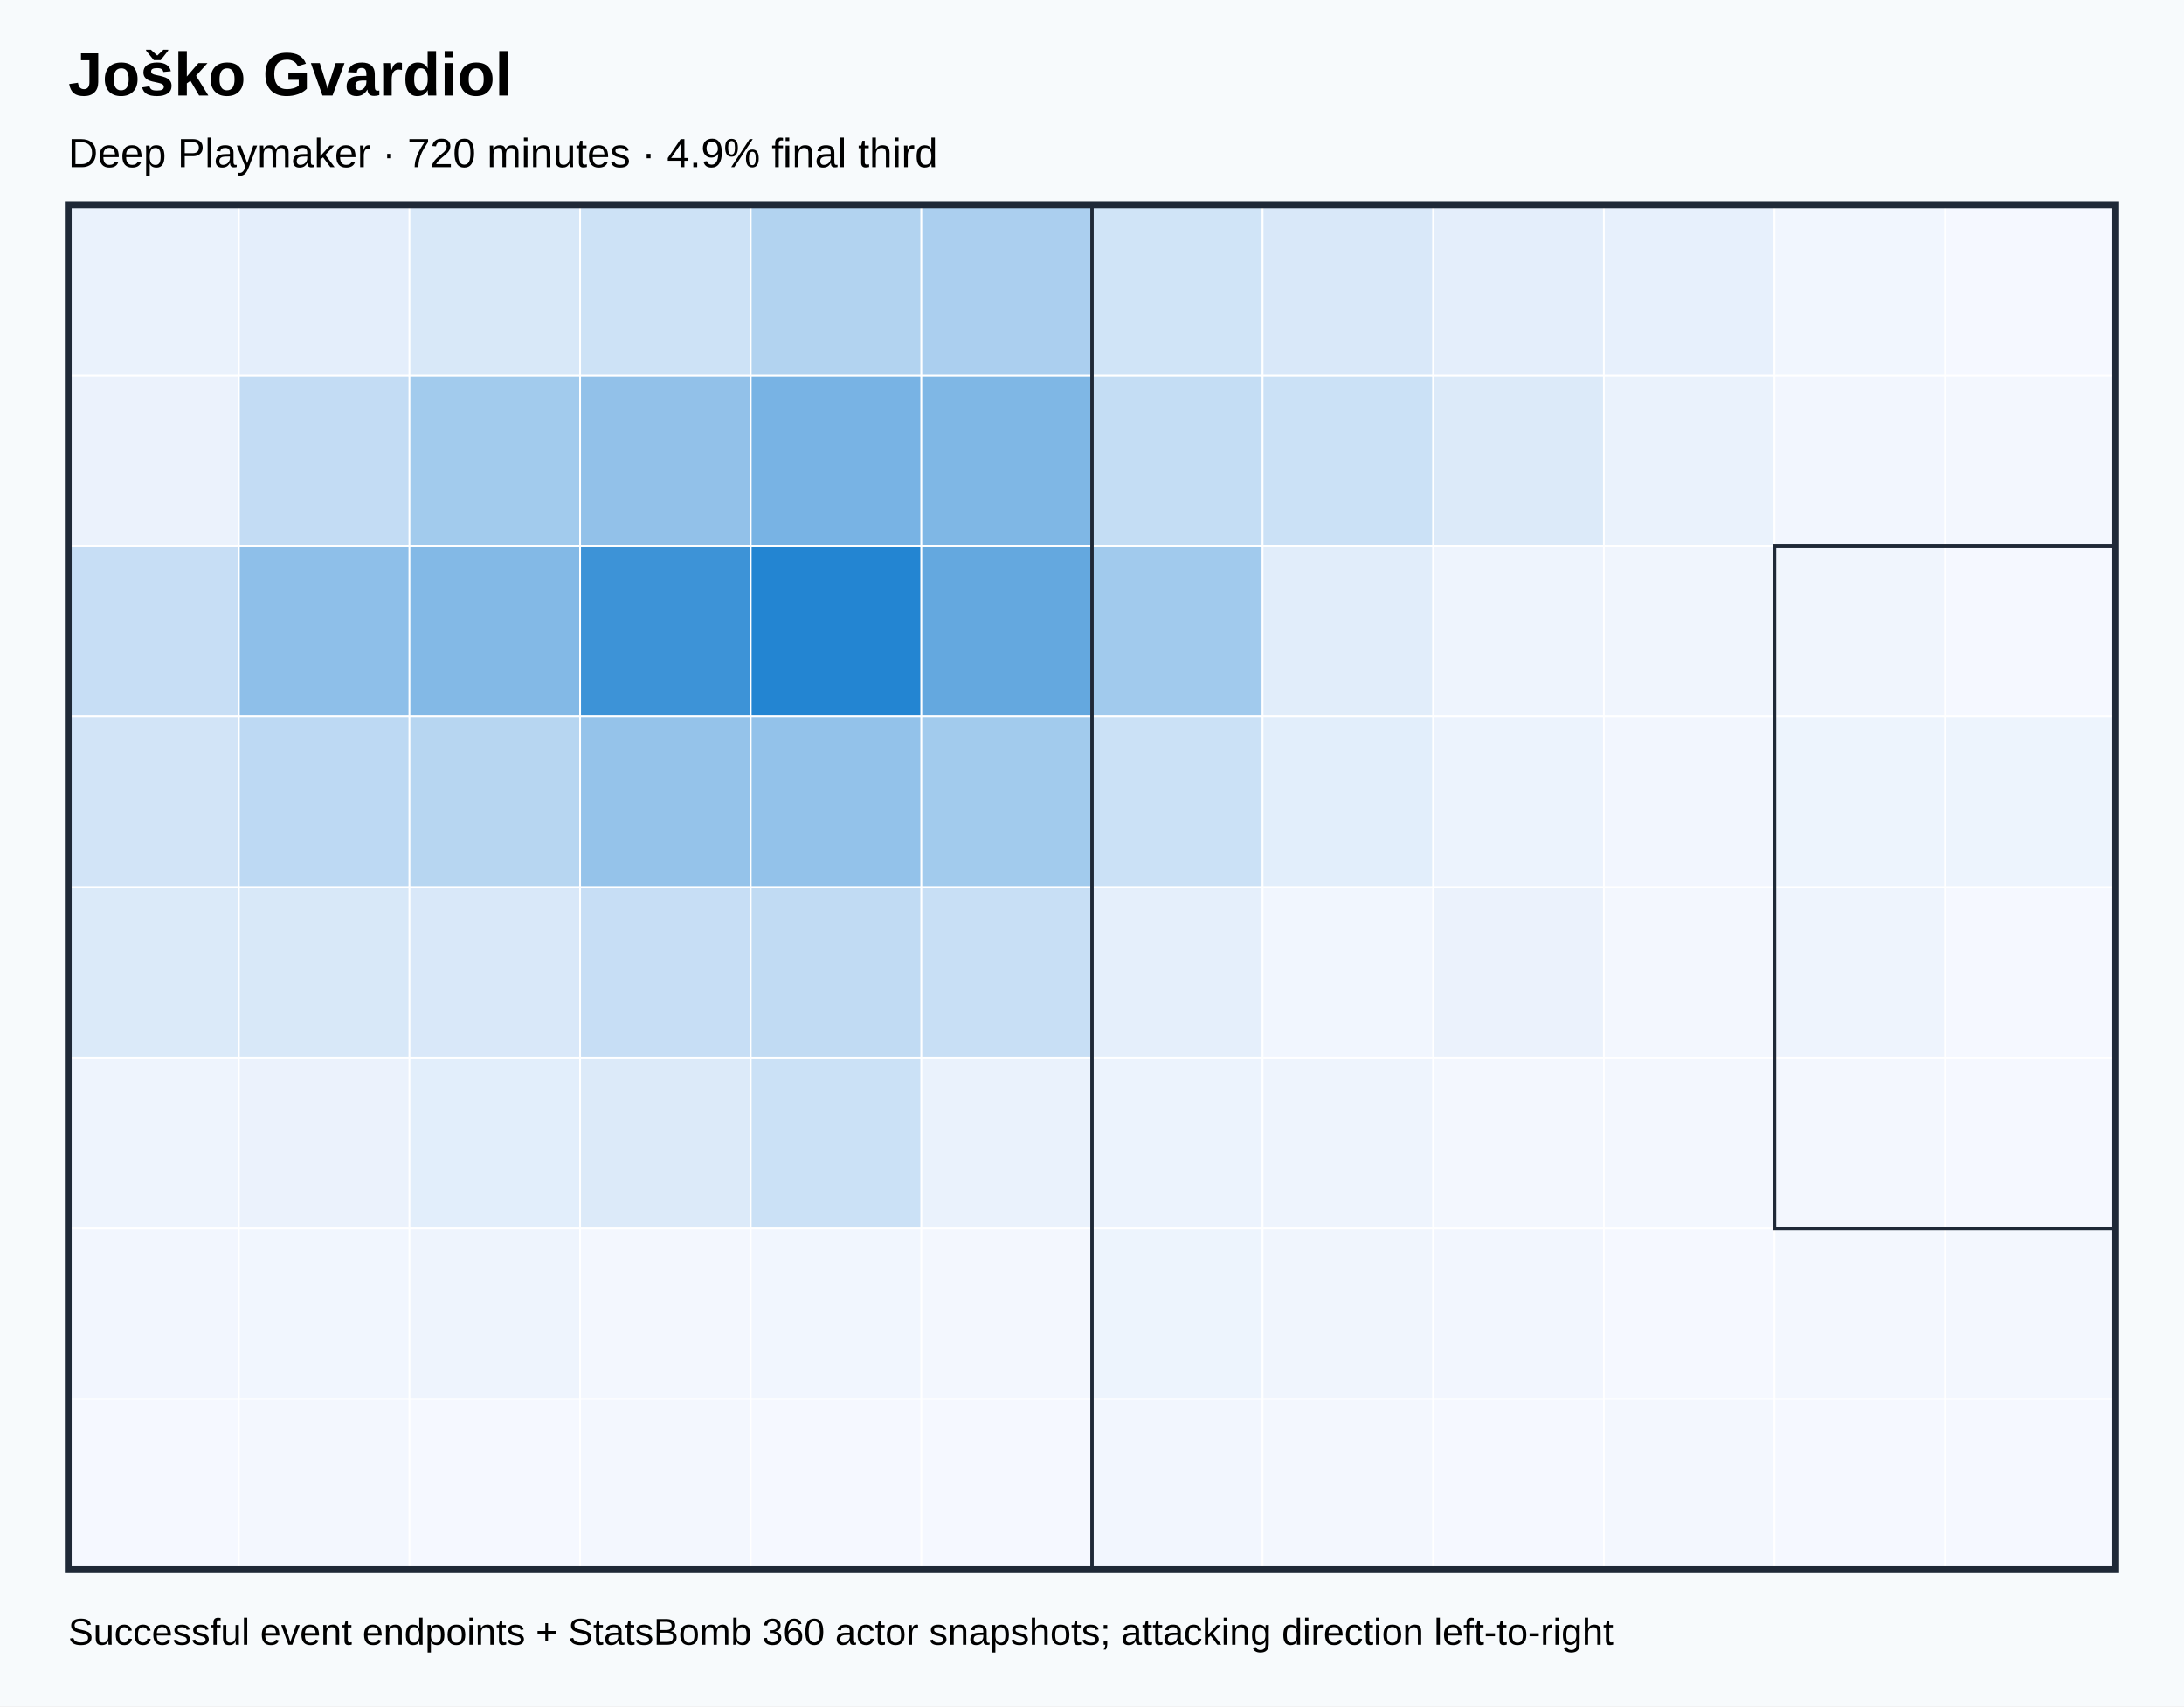
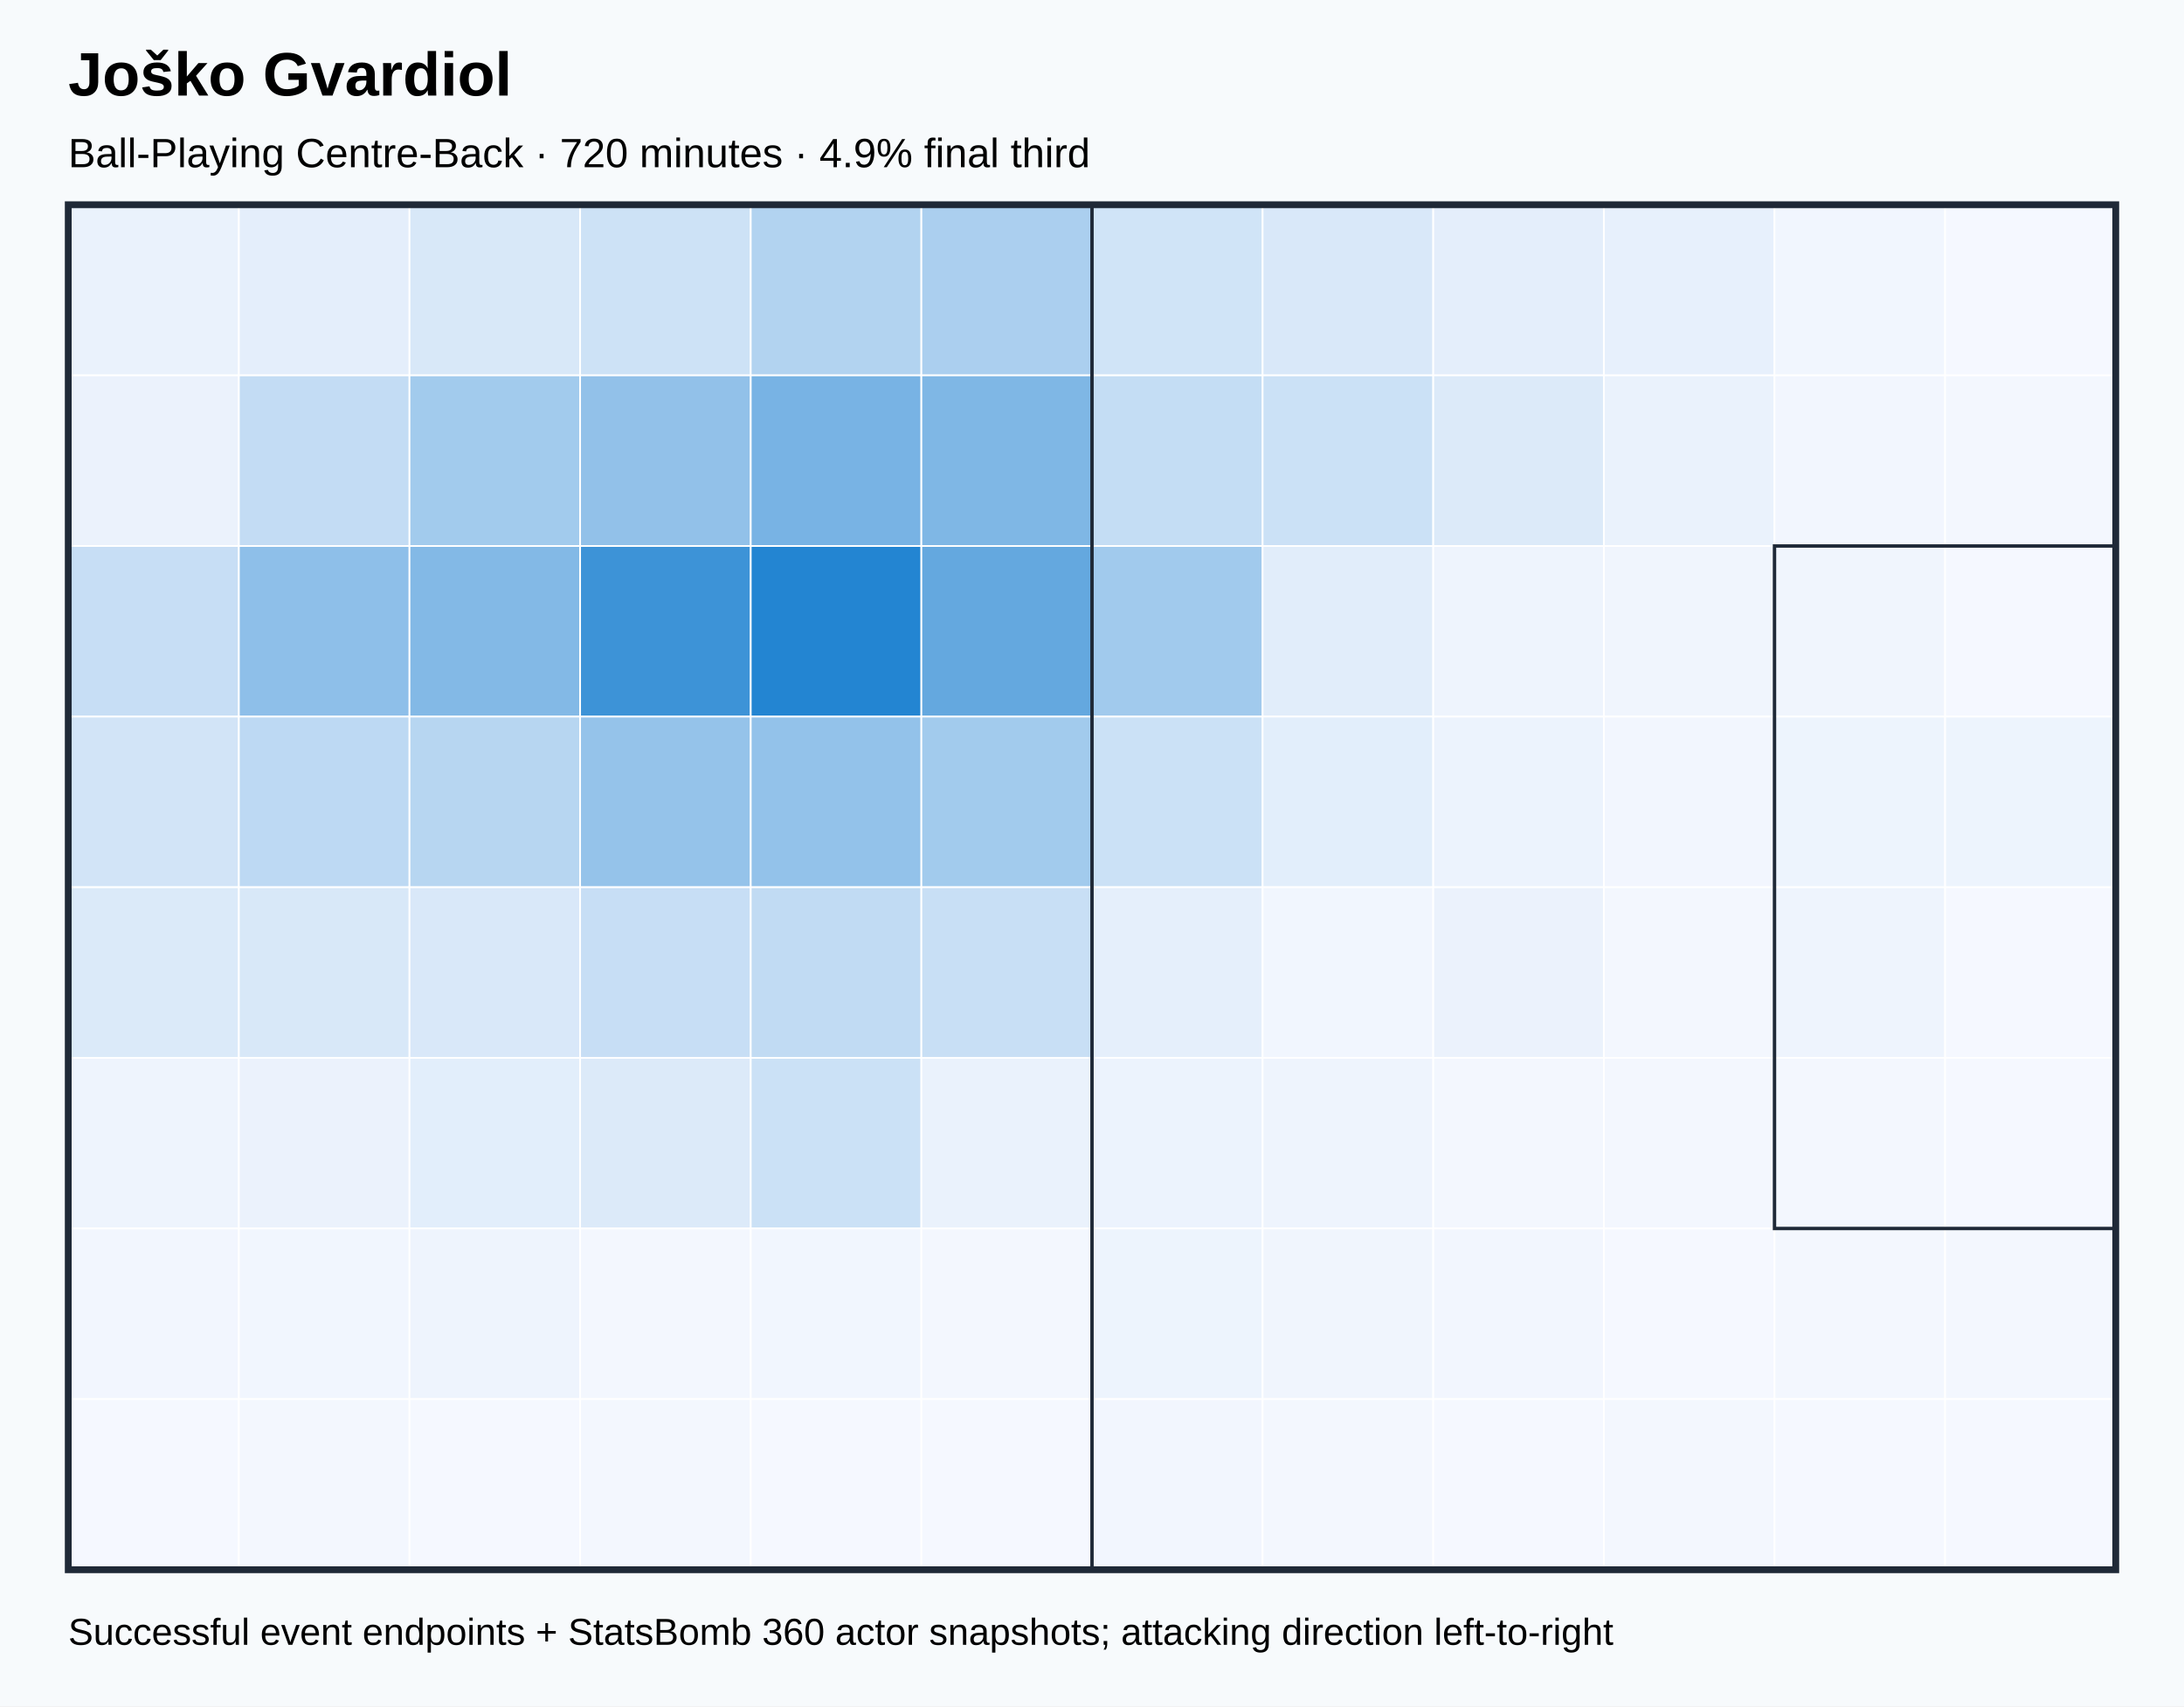
<svg xmlns="http://www.w3.org/2000/svg" width="640" height="500" viewBox="0 0 640 500" role="img">
  <rect width="640" height="500" fill="#f7fafc" />
  <text x="20" y="28" font-family="Arial" font-size="18" font-weight="700">Joško Gvardiol</text>
-   <text x="20" y="49" font-family="Arial" font-size="12">Deep Playmaker · 720 minutes · 4.9% final third</text>
+   <text x="20" y="49" font-family="Arial" font-size="12">Ball-Playing Centre-Back · 720 minutes · 4.9% final third</text>
  <rect x="20" y="60" width="50" height="50" fill="rgb(234,242,252)" stroke="#ffffff" stroke-width="0.5" />
  <rect x="20" y="110" width="50" height="50" fill="rgb(235,242,252)" stroke="#ffffff" stroke-width="0.5" />
  <rect x="20" y="160" width="50" height="50" fill="rgb(199,222,245)" stroke="#ffffff" stroke-width="0.5" />
  <rect x="20" y="210" width="50" height="50" fill="rgb(210,228,247)" stroke="#ffffff" stroke-width="0.5" />
  <rect x="20" y="260" width="50" height="50" fill="rgb(219,234,249)" stroke="#ffffff" stroke-width="0.5" />
  <rect x="20" y="310" width="50" height="50" fill="rgb(238,244,253)" stroke="#ffffff" stroke-width="0.5" />
  <rect x="20" y="360" width="50" height="50" fill="rgb(242,246,254)" stroke="#ffffff" stroke-width="0.5" />
  <rect x="20" y="410" width="50" height="50" fill="rgb(245,248,255)" stroke="#ffffff" stroke-width="0.5" />
  <rect x="70" y="60" width="50" height="50" fill="rgb(228,238,251)" stroke="#ffffff" stroke-width="0.5" />
  <rect x="70" y="110" width="50" height="50" fill="rgb(195,220,244)" stroke="#ffffff" stroke-width="0.5" />
  <rect x="70" y="160" width="50" height="50" fill="rgb(142,191,233)" stroke="#ffffff" stroke-width="0.5" />
  <rect x="70" y="210" width="50" height="50" fill="rgb(189,217,243)" stroke="#ffffff" stroke-width="0.5" />
  <rect x="70" y="260" width="50" height="50" fill="rgb(216,232,248)" stroke="#ffffff" stroke-width="0.5" />
  <rect x="70" y="310" width="50" height="50" fill="rgb(235,242,252)" stroke="#ffffff" stroke-width="0.5" />
  <rect x="70" y="360" width="50" height="50" fill="rgb(241,246,254)" stroke="#ffffff" stroke-width="0.5" />
  <rect x="70" y="410" width="50" height="50" fill="rgb(243,247,254)" stroke="#ffffff" stroke-width="0.5" />
  <rect x="120" y="60" width="50" height="50" fill="rgb(216,232,248)" stroke="#ffffff" stroke-width="0.5" />
  <rect x="120" y="110" width="50" height="50" fill="rgb(162,203,237)" stroke="#ffffff" stroke-width="0.5" />
  <rect x="120" y="160" width="50" height="50" fill="rgb(131,185,230)" stroke="#ffffff" stroke-width="0.5" />
  <rect x="120" y="210" width="50" height="50" fill="rgb(183,214,241)" stroke="#ffffff" stroke-width="0.5" />
  <rect x="120" y="260" width="50" height="50" fill="rgb(217,232,249)" stroke="#ffffff" stroke-width="0.5" />
  <rect x="120" y="310" width="50" height="50" fill="rgb(226,238,251)" stroke="#ffffff" stroke-width="0.5" />
  <rect x="120" y="360" width="50" height="50" fill="rgb(238,244,253)" stroke="#ffffff" stroke-width="0.5" />
  <rect x="120" y="410" width="50" height="50" fill="rgb(245,248,255)" stroke="#ffffff" stroke-width="0.5" />
  <rect x="170" y="60" width="50" height="50" fill="rgb(205,226,246)" stroke="#ffffff" stroke-width="0.5" />
  <rect x="170" y="110" width="50" height="50" fill="rgb(146,193,233)" stroke="#ffffff" stroke-width="0.5" />
  <rect x="170" y="160" width="50" height="50" fill="rgb(61,147,215)" stroke="#ffffff" stroke-width="0.5" />
  <rect x="170" y="210" width="50" height="50" fill="rgb(149,195,234)" stroke="#ffffff" stroke-width="0.5" />
  <rect x="170" y="260" width="50" height="50" fill="rgb(199,222,245)" stroke="#ffffff" stroke-width="0.5" />
  <rect x="170" y="310" width="50" height="50" fill="rgb(220,234,249)" stroke="#ffffff" stroke-width="0.5" />
  <rect x="170" y="360" width="50" height="50" fill="rgb(243,247,254)" stroke="#ffffff" stroke-width="0.5" />
  <rect x="170" y="410" width="50" height="50" fill="rgb(243,247,254)" stroke="#ffffff" stroke-width="0.5" />
  <rect x="220" y="60" width="50" height="50" fill="rgb(178,211,240)" stroke="#ffffff" stroke-width="0.5" />
  <rect x="220" y="110" width="50" height="50" fill="rgb(120,179,228)" stroke="#ffffff" stroke-width="0.5" />
  <rect x="220" y="160" width="50" height="50" fill="rgb(35,133,210)" stroke="#ffffff" stroke-width="0.5" />
  <rect x="220" y="210" width="50" height="50" fill="rgb(147,194,234)" stroke="#ffffff" stroke-width="0.5" />
  <rect x="220" y="260" width="50" height="50" fill="rgb(193,219,243)" stroke="#ffffff" stroke-width="0.5" />
  <rect x="220" y="310" width="50" height="50" fill="rgb(203,225,246)" stroke="#ffffff" stroke-width="0.5" />
  <rect x="220" y="360" width="50" height="50" fill="rgb(241,246,254)" stroke="#ffffff" stroke-width="0.5" />
  <rect x="220" y="410" width="50" height="50" fill="rgb(245,248,255)" stroke="#ffffff" stroke-width="0.5" />
  <rect x="270" y="60" width="50" height="50" fill="rgb(171,207,239)" stroke="#ffffff" stroke-width="0.5" />
  <rect x="270" y="110" width="50" height="50" fill="rgb(127,183,229)" stroke="#ffffff" stroke-width="0.5" />
  <rect x="270" y="160" width="50" height="50" fill="rgb(100,168,223)" stroke="#ffffff" stroke-width="0.5" />
  <rect x="270" y="210" width="50" height="50" fill="rgb(162,203,237)" stroke="#ffffff" stroke-width="0.5" />
  <rect x="270" y="260" width="50" height="50" fill="rgb(200,223,245)" stroke="#ffffff" stroke-width="0.5" />
  <rect x="270" y="310" width="50" height="50" fill="rgb(234,242,252)" stroke="#ffffff" stroke-width="0.5" />
  <rect x="270" y="360" width="50" height="50" fill="rgb(243,247,254)" stroke="#ffffff" stroke-width="0.5" />
  <rect x="270" y="410" width="50" height="50" fill="rgb(245,248,255)" stroke="#ffffff" stroke-width="0.5" />
  <rect x="320" y="60" width="50" height="50" fill="rgb(208,228,247)" stroke="#ffffff" stroke-width="0.5" />
  <rect x="320" y="110" width="50" height="50" fill="rgb(196,221,244)" stroke="#ffffff" stroke-width="0.5" />
  <rect x="320" y="160" width="50" height="50" fill="rgb(161,202,237)" stroke="#ffffff" stroke-width="0.5" />
  <rect x="320" y="210" width="50" height="50" fill="rgb(203,225,246)" stroke="#ffffff" stroke-width="0.5" />
  <rect x="320" y="260" width="50" height="50" fill="rgb(229,239,251)" stroke="#ffffff" stroke-width="0.5" />
  <rect x="320" y="310" width="50" height="50" fill="rgb(236,243,253)" stroke="#ffffff" stroke-width="0.5" />
  <rect x="320" y="360" width="50" height="50" fill="rgb(237,244,253)" stroke="#ffffff" stroke-width="0.5" />
  <rect x="320" y="410" width="50" height="50" fill="rgb(242,246,254)" stroke="#ffffff" stroke-width="0.5" />
  <rect x="370" y="60" width="50" height="50" fill="rgb(217,232,249)" stroke="#ffffff" stroke-width="0.5" />
  <rect x="370" y="110" width="50" height="50" fill="rgb(203,225,246)" stroke="#ffffff" stroke-width="0.5" />
  <rect x="370" y="160" width="50" height="50" fill="rgb(225,237,250)" stroke="#ffffff" stroke-width="0.5" />
  <rect x="370" y="210" width="50" height="50" fill="rgb(226,238,251)" stroke="#ffffff" stroke-width="0.5" />
  <rect x="370" y="260" width="50" height="50" fill="rgb(241,246,254)" stroke="#ffffff" stroke-width="0.5" />
  <rect x="370" y="310" width="50" height="50" fill="rgb(238,244,253)" stroke="#ffffff" stroke-width="0.5" />
  <rect x="370" y="360" width="50" height="50" fill="rgb(240,245,253)" stroke="#ffffff" stroke-width="0.5" />
  <rect x="370" y="410" width="50" height="50" fill="rgb(243,247,254)" stroke="#ffffff" stroke-width="0.5" />
  <rect x="420" y="60" width="50" height="50" fill="rgb(228,238,251)" stroke="#ffffff" stroke-width="0.5" />
  <rect x="420" y="110" width="50" height="50" fill="rgb(220,234,249)" stroke="#ffffff" stroke-width="0.5" />
  <rect x="420" y="160" width="50" height="50" fill="rgb(238,244,253)" stroke="#ffffff" stroke-width="0.5" />
  <rect x="420" y="210" width="50" height="50" fill="rgb(236,243,253)" stroke="#ffffff" stroke-width="0.5" />
  <rect x="420" y="260" width="50" height="50" fill="rgb(235,242,252)" stroke="#ffffff" stroke-width="0.5" />
  <rect x="420" y="310" width="50" height="50" fill="rgb(243,247,254)" stroke="#ffffff" stroke-width="0.5" />
  <rect x="420" y="360" width="50" height="50" fill="rgb(242,246,254)" stroke="#ffffff" stroke-width="0.5" />
  <rect x="420" y="410" width="50" height="50" fill="rgb(245,248,255)" stroke="#ffffff" stroke-width="0.5" />
  <rect x="470" y="60" width="50" height="50" fill="rgb(231,240,252)" stroke="#ffffff" stroke-width="0.5" />
  <rect x="470" y="110" width="50" height="50" fill="rgb(234,242,252)" stroke="#ffffff" stroke-width="0.5" />
  <rect x="470" y="160" width="50" height="50" fill="rgb(240,245,253)" stroke="#ffffff" stroke-width="0.5" />
  <rect x="470" y="210" width="50" height="50" fill="rgb(242,246,254)" stroke="#ffffff" stroke-width="0.5" />
  <rect x="470" y="260" width="50" height="50" fill="rgb(243,247,254)" stroke="#ffffff" stroke-width="0.5" />
  <rect x="470" y="310" width="50" height="50" fill="rgb(243,247,254)" stroke="#ffffff" stroke-width="0.5" />
  <rect x="470" y="360" width="50" height="50" fill="rgb(245,248,255)" stroke="#ffffff" stroke-width="0.5" />
  <rect x="470" y="410" width="50" height="50" fill="rgb(243,247,254)" stroke="#ffffff" stroke-width="0.5" />
  <rect x="520" y="60" width="50" height="50" fill="rgb(241,246,254)" stroke="#ffffff" stroke-width="0.5" />
  <rect x="520" y="110" width="50" height="50" fill="rgb(242,246,254)" stroke="#ffffff" stroke-width="0.5" />
  <rect x="520" y="160" width="50" height="50" fill="rgb(240,245,253)" stroke="#ffffff" stroke-width="0.5" />
  <rect x="520" y="210" width="50" height="50" fill="rgb(237,244,253)" stroke="#ffffff" stroke-width="0.5" />
  <rect x="520" y="260" width="50" height="50" fill="rgb(238,244,253)" stroke="#ffffff" stroke-width="0.5" />
  <rect x="520" y="310" width="50" height="50" fill="rgb(243,247,254)" stroke="#ffffff" stroke-width="0.5" />
  <rect x="520" y="360" width="50" height="50" fill="rgb(243,247,254)" stroke="#ffffff" stroke-width="0.5" />
  <rect x="520" y="410" width="50" height="50" fill="rgb(245,248,255)" stroke="#ffffff" stroke-width="0.5" />
  <rect x="570" y="60" width="50" height="50" fill="rgb(245,248,255)" stroke="#ffffff" stroke-width="0.5" />
  <rect x="570" y="110" width="50" height="50" fill="rgb(243,247,254)" stroke="#ffffff" stroke-width="0.5" />
  <rect x="570" y="160" width="50" height="50" fill="rgb(245,248,255)" stroke="#ffffff" stroke-width="0.5" />
  <rect x="570" y="210" width="50" height="50" fill="rgb(237,244,253)" stroke="#ffffff" stroke-width="0.5" />
  <rect x="570" y="260" width="50" height="50" fill="rgb(245,248,255)" stroke="#ffffff" stroke-width="0.5" />
  <rect x="570" y="310" width="50" height="50" fill="rgb(245,248,255)" stroke="#ffffff" stroke-width="0.5" />
  <rect x="570" y="360" width="50" height="50" fill="rgb(243,247,254)" stroke="#ffffff" stroke-width="0.5" />
  <rect x="570" y="410" width="50" height="50" fill="rgb(245,248,255)" stroke="#ffffff" stroke-width="0.5" />
  <rect x="20" y="60" width="600" height="400" fill="none" stroke="#1f2937" stroke-width="2" />
  <line x1="320" y1="60" x2="320" y2="460" stroke="#1f2937" stroke-width="1" />
  <rect x="520" y="160" width="100" height="200" fill="none" stroke="#1f2937" />
  <text x="20" y="482" font-family="Arial" font-size="11">Successful event endpoints + StatsBomb 360 actor snapshots; attacking direction left-to-right</text>
</svg>
